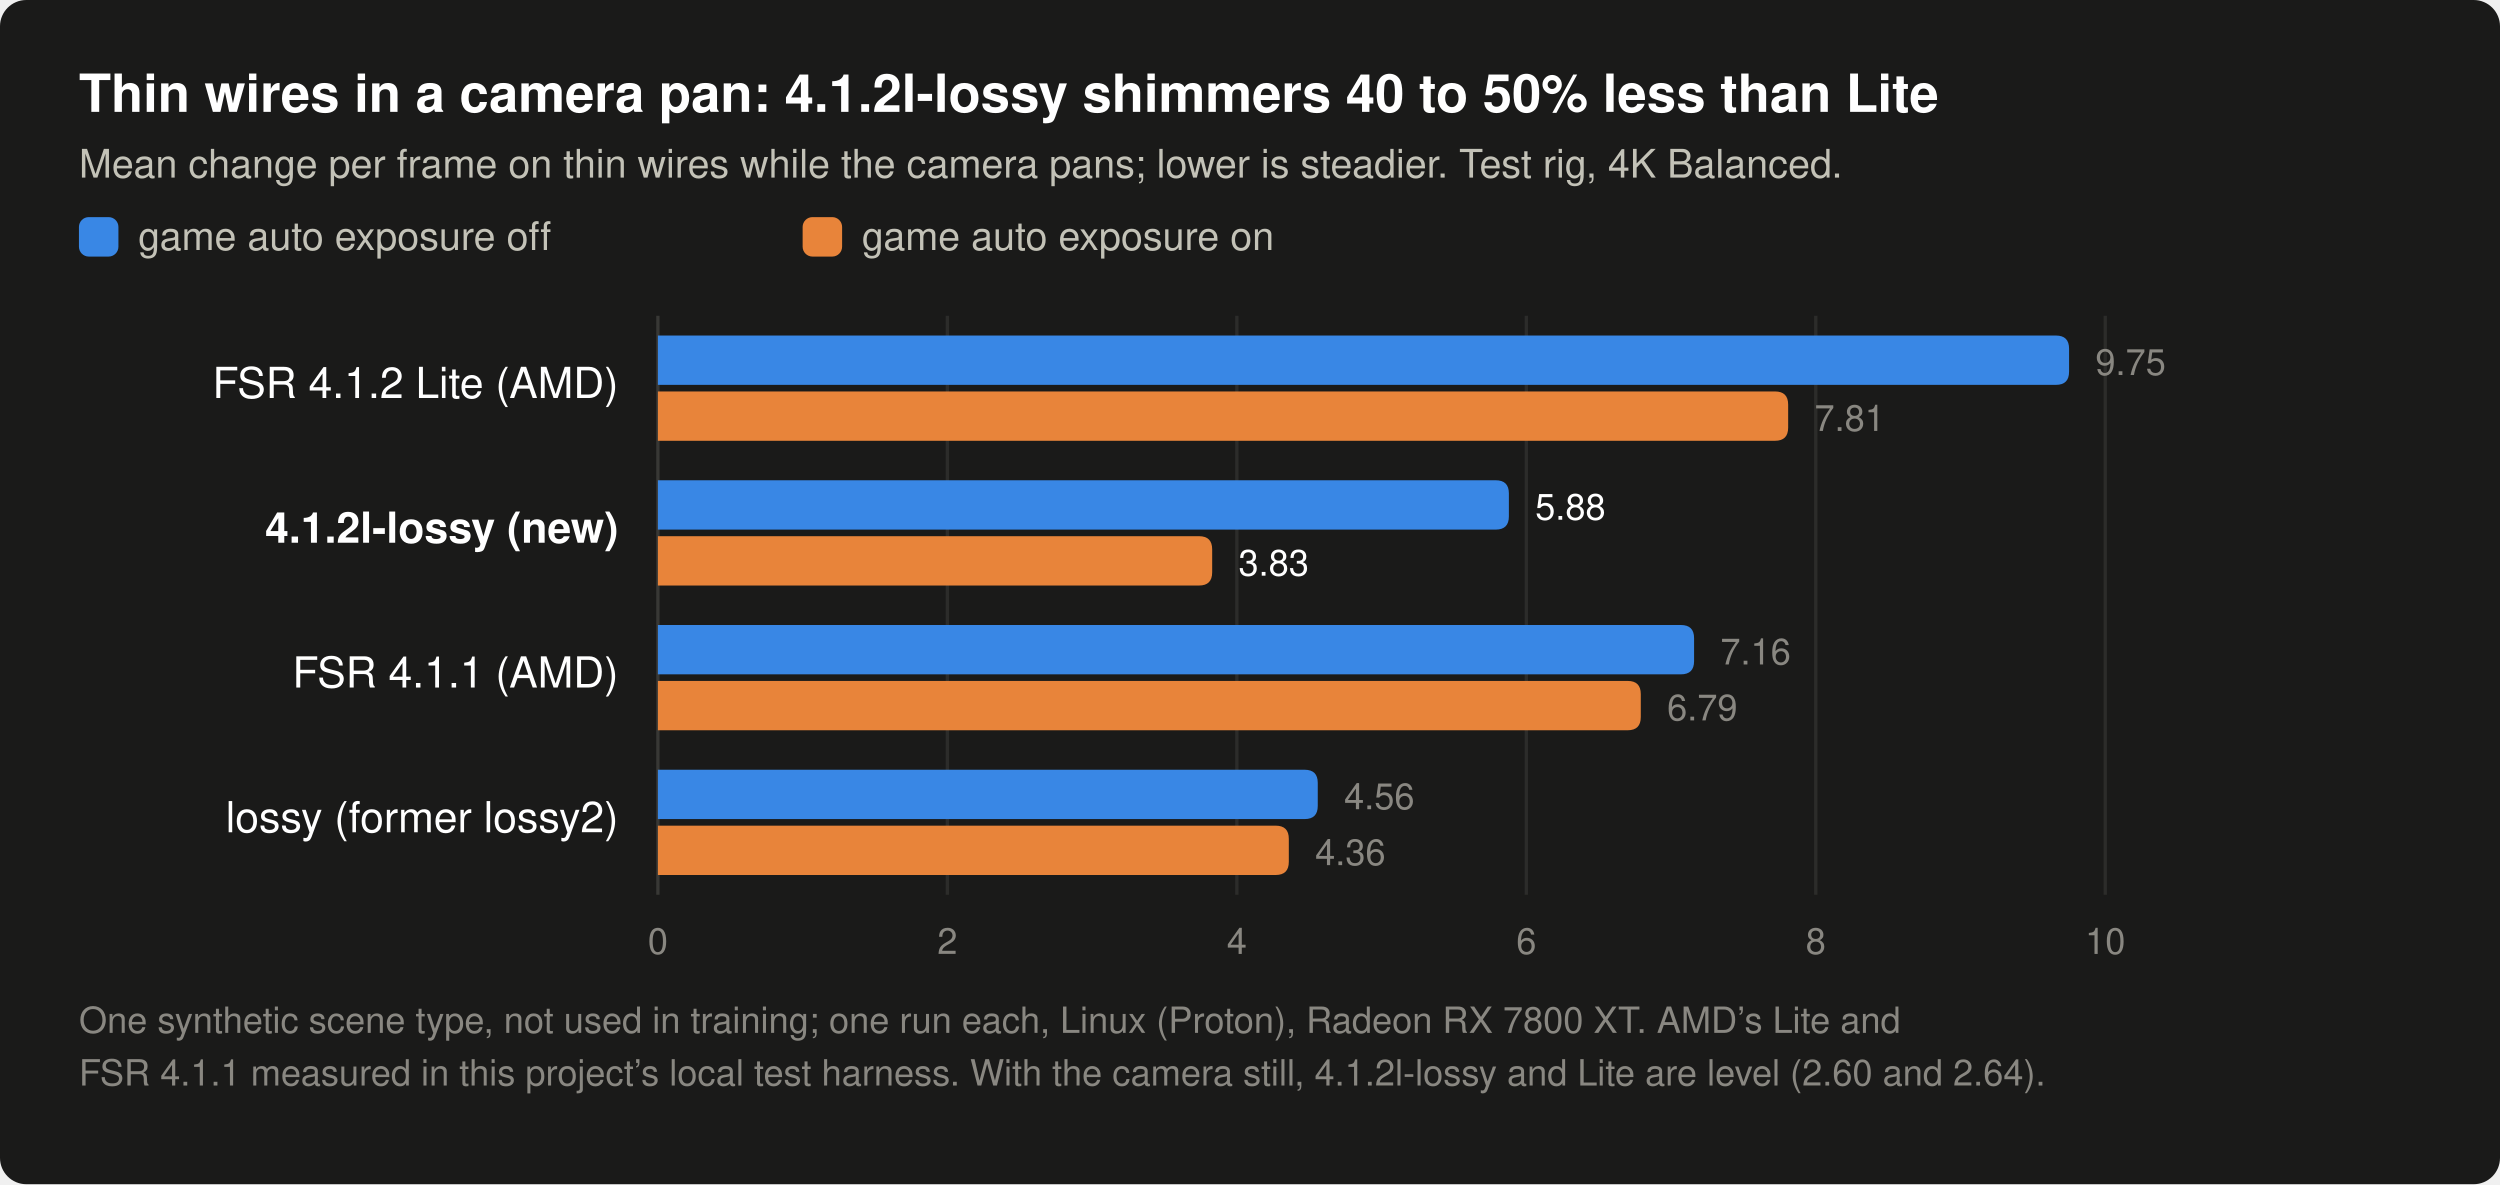
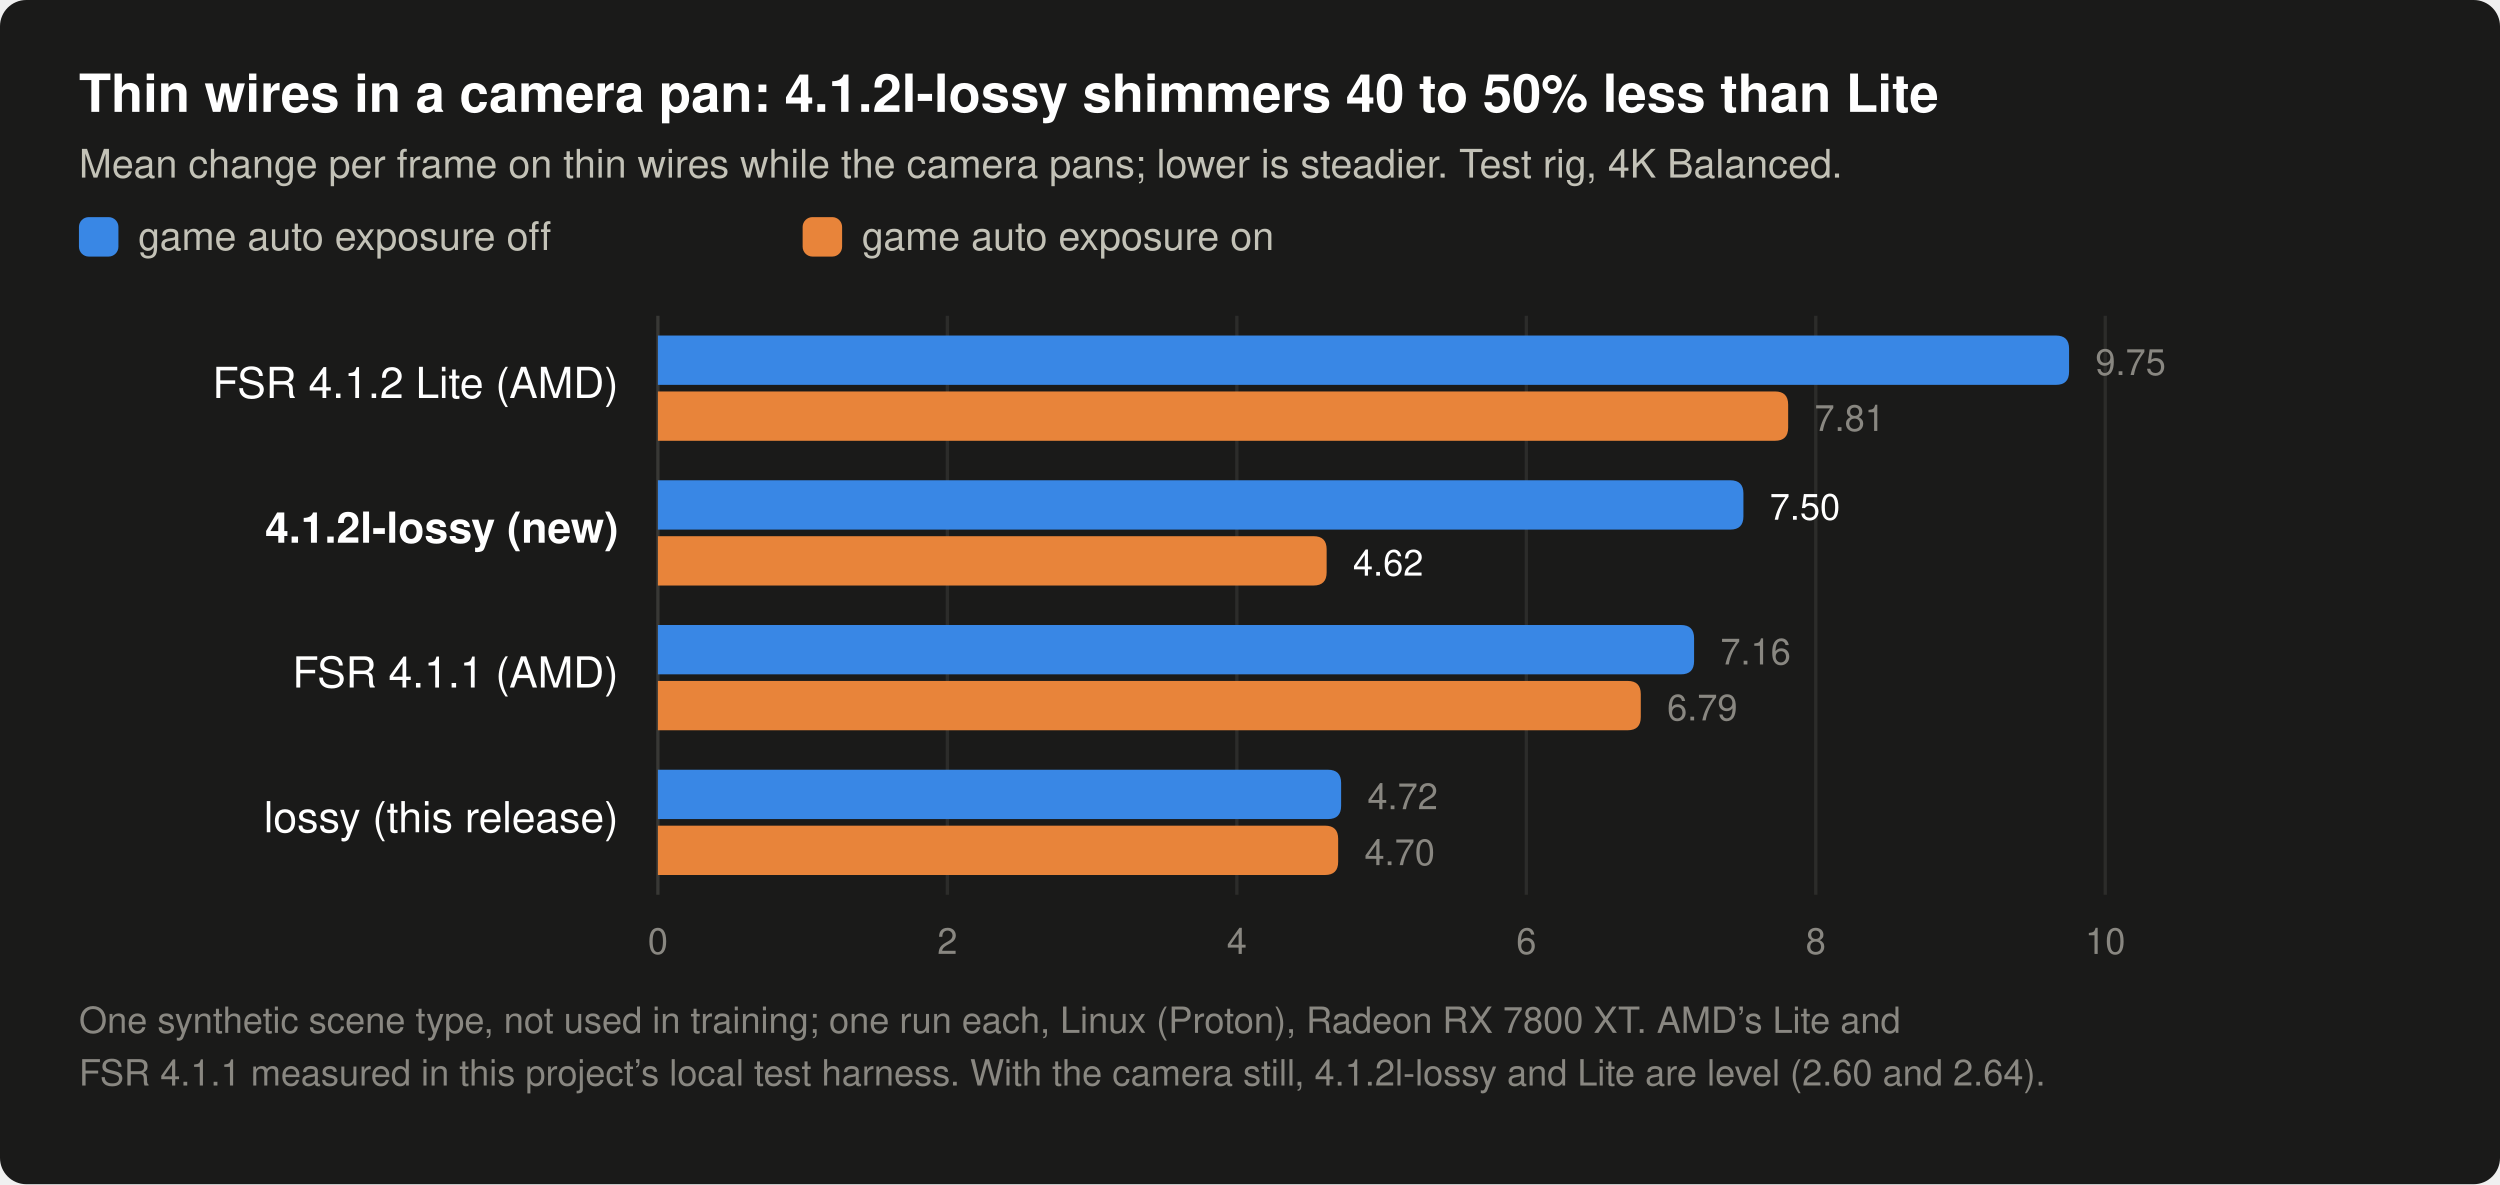
- <svg xmlns="http://www.w3.org/2000/svg" width="760" height="360" viewBox="0 0 760 360" role="img" aria-label="Shimmer of thin wires while the camera pans, mean change per frame, lower is steadier, auto exposure off then on: FSR 4.1.2 Lite (AMD) 9.75 and 7.81; 4.1.2l-lossy (new) 5.88 and 3.83; FSR 4.1.1 (AMD) 7.16 and 6.79; lossy (former lossy2) 4.56 and 4.36.">
+ <svg xmlns="http://www.w3.org/2000/svg" width="760" height="360" viewBox="0 0 760 360" role="img" aria-label="Shimmer of thin wires while the camera pans, mean change per frame, lower is steadier, auto exposure off then on: FSR 4.1.2 Lite (AMD) 9.75 and 7.81; 4.1.2l-lossy (new) 7.50 and 4.62; FSR 4.1.1 (AMD) 7.16 and 6.79; lossy (this release) 4.72 and 4.70.">
  <rect width="760" height="360" rx="8" fill="#1a1a19" />
  <text x="24.0" y="34.0" font-family="-apple-system, 'Segoe UI', Helvetica, Arial, sans-serif" font-size="16" font-weight="600" text-anchor="start" fill="#ffffff">Thin wires in a camera pan: 4.1.2l-lossy shimmers 40 to 50% less than Lite</text>
  <text x="24.0" y="54.0" font-family="-apple-system, 'Segoe UI', Helvetica, Arial, sans-serif" font-size="12" text-anchor="start" fill="#c3c2b7">Mean change per frame on thin wires while the camera pans; lower is steadier. Test rig, 4K Balanced.</text>
  <rect x="24" y="66" width="12" height="12" rx="3" fill="#3987e5" />
  <text x="42.0" y="76.0" font-family="-apple-system, 'Segoe UI', Helvetica, Arial, sans-serif" font-size="12" text-anchor="start" fill="#c3c2b7">game auto exposure off</text>
  <rect x="244" y="66" width="12" height="12" rx="3" fill="#e8843a" />
  <text x="262.0" y="76.0" font-family="-apple-system, 'Segoe UI', Helvetica, Arial, sans-serif" font-size="12" text-anchor="start" fill="#c3c2b7">game auto exposure on</text>
  <line x1="200.0" y1="96" x2="200.0" y2="272" stroke="#383835" stroke-width="1" />
  <text x="200.0" y="290.0" font-family="-apple-system, 'Segoe UI', Helvetica, Arial, sans-serif" font-size="11" text-anchor="middle" fill="#898781">0</text>
  <line x1="288.0" y1="96" x2="288.0" y2="272" stroke="#2c2c2a" stroke-width="1" />
  <text x="288.0" y="290.0" font-family="-apple-system, 'Segoe UI', Helvetica, Arial, sans-serif" font-size="11" text-anchor="middle" fill="#898781">2</text>
  <line x1="376.0" y1="96" x2="376.0" y2="272" stroke="#2c2c2a" stroke-width="1" />
  <text x="376.0" y="290.0" font-family="-apple-system, 'Segoe UI', Helvetica, Arial, sans-serif" font-size="11" text-anchor="middle" fill="#898781">4</text>
  <line x1="464.0" y1="96" x2="464.0" y2="272" stroke="#2c2c2a" stroke-width="1" />
  <text x="464.0" y="290.0" font-family="-apple-system, 'Segoe UI', Helvetica, Arial, sans-serif" font-size="11" text-anchor="middle" fill="#898781">6</text>
  <line x1="552.0" y1="96" x2="552.0" y2="272" stroke="#2c2c2a" stroke-width="1" />
  <text x="552.0" y="290.0" font-family="-apple-system, 'Segoe UI', Helvetica, Arial, sans-serif" font-size="11" text-anchor="middle" fill="#898781">8</text>
  <line x1="640.0" y1="96" x2="640.0" y2="272" stroke="#2c2c2a" stroke-width="1" />
  <text x="640.0" y="290.0" font-family="-apple-system, 'Segoe UI', Helvetica, Arial, sans-serif" font-size="11" text-anchor="middle" fill="#898781">10</text>
  <text x="188.0" y="121.0" font-family="-apple-system, 'Segoe UI', Helvetica, Arial, sans-serif" font-size="13" text-anchor="end" fill="#ffffff">FSR 4.1.2 Lite (AMD)</text>
  <path d="M200,102.0 H625.0 Q629.0,102.0 629.0,106.0 V113.0 Q629.0,117.0 625.0,117.0 H200 Z" fill="#3987e5" />
  <text x="637.0" y="114.0" font-family="-apple-system, 'Segoe UI', Helvetica, Arial, sans-serif" font-size="11" text-anchor="start" fill="#898781">9.75</text>
  <path d="M200,119.0 H539.6 Q543.6,119.0 543.6,123.0 V130.0 Q543.6,134.0 539.6,134.0 H200 Z" fill="#e8843a" />
  <text x="551.6" y="131.0" font-family="-apple-system, 'Segoe UI', Helvetica, Arial, sans-serif" font-size="11" text-anchor="start" fill="#898781">7.81</text>
  <text x="188.0" y="165.0" font-family="-apple-system, 'Segoe UI', Helvetica, Arial, sans-serif" font-size="13" font-weight="600" text-anchor="end" fill="#ffffff">4.1.2l-lossy (new)</text>
-   <path d="M200,146.0 H454.7 Q458.7,146.0 458.7,150.0 V157.0 Q458.7,161.0 454.7,161.0 H200 Z" fill="#3987e5" />
-   <text x="466.7" y="158.0" font-family="-apple-system, 'Segoe UI', Helvetica, Arial, sans-serif" font-size="11" text-anchor="start" fill="#ffffff">5.88</text>
-   <path d="M200,163.0 H364.5 Q368.5,163.0 368.5,167.0 V174.0 Q368.5,178.0 364.5,178.0 H200 Z" fill="#e8843a" />
-   <text x="376.5" y="175.0" font-family="-apple-system, 'Segoe UI', Helvetica, Arial, sans-serif" font-size="11" text-anchor="start" fill="#ffffff">3.83</text>
+   <path d="M200,146.0 H526.0 Q530.0,146.0 530.0,150.0 V157.0 Q530.0,161.0 526.0,161.0 H200 Z" fill="#3987e5" />
+   <text x="538.0" y="158.0" font-family="-apple-system, 'Segoe UI', Helvetica, Arial, sans-serif" font-size="11" text-anchor="start" fill="#ffffff">7.50</text>
+   <path d="M200,163.0 H399.3 Q403.3,163.0 403.3,167.0 V174.0 Q403.3,178.0 399.3,178.0 H200 Z" fill="#e8843a" />
+   <text x="411.3" y="175.0" font-family="-apple-system, 'Segoe UI', Helvetica, Arial, sans-serif" font-size="11" text-anchor="start" fill="#ffffff">4.62</text>
  <text x="188.0" y="209.0" font-family="-apple-system, 'Segoe UI', Helvetica, Arial, sans-serif" font-size="13" text-anchor="end" fill="#ffffff">FSR 4.1.1 (AMD)</text>
  <path d="M200,190.0 H511.0 Q515.0,190.0 515.0,194.0 V201.0 Q515.0,205.0 511.0,205.0 H200 Z" fill="#3987e5" />
  <text x="523.0" y="202.0" font-family="-apple-system, 'Segoe UI', Helvetica, Arial, sans-serif" font-size="11" text-anchor="start" fill="#898781">7.16</text>
  <path d="M200,207.0 H494.8 Q498.8,207.0 498.8,211.0 V218.0 Q498.8,222.0 494.8,222.0 H200 Z" fill="#e8843a" />
  <text x="506.8" y="219.0" font-family="-apple-system, 'Segoe UI', Helvetica, Arial, sans-serif" font-size="11" text-anchor="start" fill="#898781">6.79</text>
-   <text x="188.0" y="253.0" font-family="-apple-system, 'Segoe UI', Helvetica, Arial, sans-serif" font-size="13" text-anchor="end" fill="#ffffff">lossy (former lossy2)</text>
-   <path d="M200,234.0 H396.6 Q400.6,234.0 400.6,238.0 V245.0 Q400.6,249.0 396.6,249.0 H200 Z" fill="#3987e5" />
-   <text x="408.6" y="246.0" font-family="-apple-system, 'Segoe UI', Helvetica, Arial, sans-serif" font-size="11" text-anchor="start" fill="#898781">4.56</text>
-   <path d="M200,251.0 H387.8 Q391.8,251.0 391.8,255.0 V262.0 Q391.8,266.0 387.8,266.0 H200 Z" fill="#e8843a" />
-   <text x="399.8" y="263.0" font-family="-apple-system, 'Segoe UI', Helvetica, Arial, sans-serif" font-size="11" text-anchor="start" fill="#898781">4.36</text>
+   <text x="188.0" y="253.0" font-family="-apple-system, 'Segoe UI', Helvetica, Arial, sans-serif" font-size="13" text-anchor="end" fill="#ffffff">lossy (this release)</text>
+   <path d="M200,234.0 H403.7 Q407.7,234.0 407.7,238.0 V245.0 Q407.7,249.0 403.7,249.0 H200 Z" fill="#3987e5" />
+   <text x="415.7" y="246.0" font-family="-apple-system, 'Segoe UI', Helvetica, Arial, sans-serif" font-size="11" text-anchor="start" fill="#898781">4.72</text>
+   <path d="M200,251.0 H402.8 Q406.8,251.0 406.8,255.0 V262.0 Q406.8,266.0 402.8,266.0 H200 Z" fill="#e8843a" />
+   <text x="414.8" y="263.0" font-family="-apple-system, 'Segoe UI', Helvetica, Arial, sans-serif" font-size="11" text-anchor="start" fill="#898781">4.70</text>
  <text x="24.0" y="314.0" font-family="-apple-system, 'Segoe UI', Helvetica, Arial, sans-serif" font-size="11" text-anchor="start" fill="#898781">One synthetic scene type, not used in training; one run each, Linux (Proton), Radeon RX 7800 XT. AMD’s Lite and</text>
  <text x="24.0" y="330.0" font-family="-apple-system, 'Segoe UI', Helvetica, Arial, sans-serif" font-size="11" text-anchor="start" fill="#898781">FSR 4.1.1 measured in this project’s local test harness. With the camera still, 4.1.2l-lossy and Lite are level (2.60 and 2.64).</text>
</svg>
